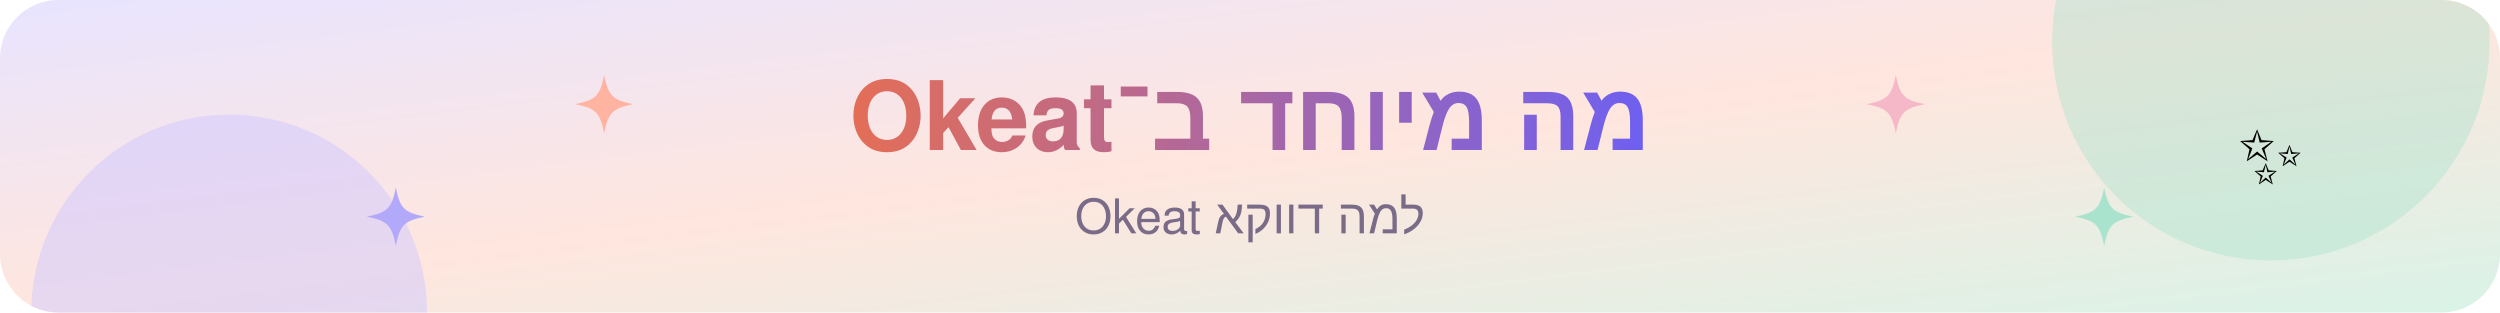
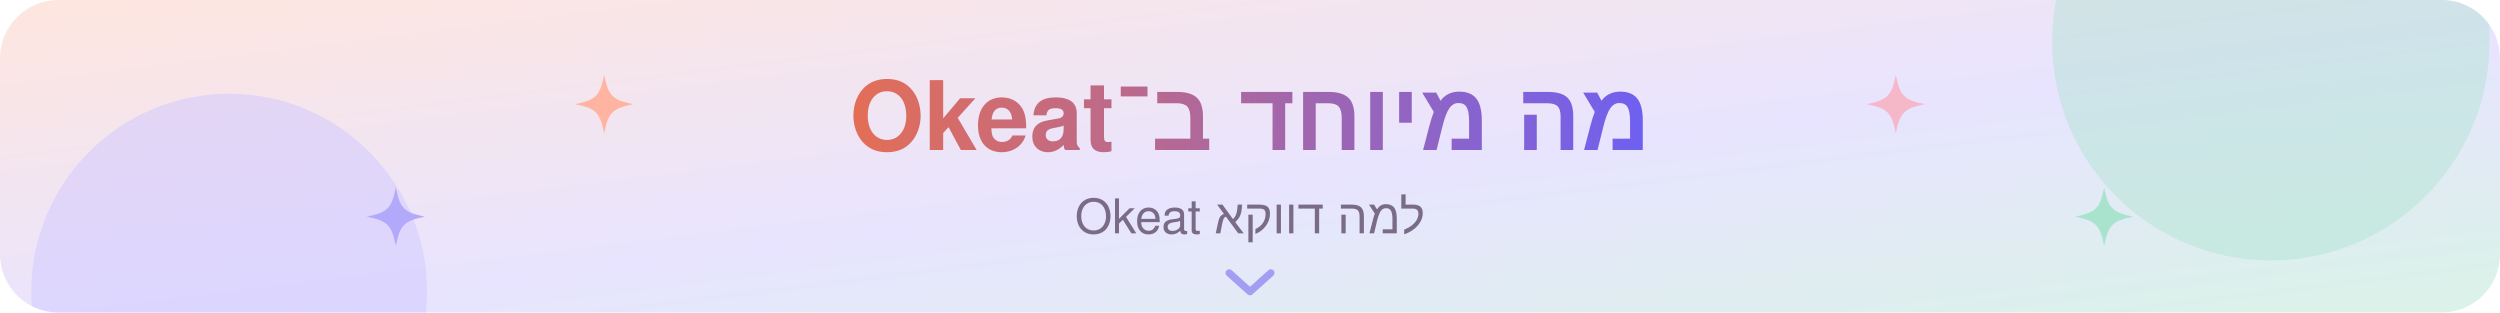
<svg xmlns="http://www.w3.org/2000/svg" viewBox="0 0 1200 150" width="1200" height="150" role="img" aria-label="מה מיוחד ב־Okeat">
  <defs>
    <linearGradient id="bg" x1="0" y1="0" x2="1" y2="1">
-       <stop offset="0" stop-color="#E8E4FF" />
-       <stop offset=".5" stop-color="#FFE6DE" />
+       <stop offset="0" stop-color="#FFE6DE" />
+       <stop offset=".55" stop-color="#E8E4FF" />
      <stop offset="1" stop-color="#D9F3E7" />
    </linearGradient>
    <linearGradient id="t" x1="0" y1="0" x2="1" y2="0">
      <stop offset="0" stop-color="#E36E57" />
      <stop offset="1" stop-color="#6F60F0" />
    </linearGradient>
    <clipPath id="c">
      <rect width="1200" height="150" rx="28" />
    </clipPath>
    <path id="s" d="M0-14C2-4 4-2 14 0 4 2 2 4 0 14-2 4-4 2-14 0-4-2-2-4 0-14Z" />
+     <path id="pin" d="M0 0C-5-9-22-20-22-37a22 22 0 0 1 44 0C22-20 5-9 0 0Z" />
  </defs>
  <style>
-     .blob{animation:drift 13s ease-in-out infinite alternate}
-     .b2{animation-duration:17s;animation-direction:alternate-reverse}
-     .tw{animation:tw 3.2s ease-in-out infinite}
-     .t2{animation-delay:-1s}.t3{animation-delay:-2s}
-     .pin{animation:bob 2.6s ease-in-out infinite;transform-origin:center}
-     @keyframes drift{to{transform:translate(36px,-14px) scale(1.12)}}
-     @keyframes tw{0%,100%{opacity:.35}50%{opacity:1}}
-     @keyframes bob{0%,100%{transform:translateY(0)}50%{transform:translateY(-6px)}}
-     @media (prefers-reduced-motion:reduce){*{animation:none!important}}
-   </style>
+ .blob{animation:drift 11s ease-in-out infinite alternate}.b2{animation-duration:14s;animation-direction:alternate-reverse}.b3{animation-duration:17s}
+ .bob{animation:bob 3.4s ease-in-out infinite}.d1{animation-delay:-.9s}.d2{animation-delay:-1.8s}.d3{animation-delay:-2.6s}
+ .walk{stroke-dasharray:3 15;animation:walk 3s linear infinite}
+ .tw{animation:tw 3.2s ease-in-out infinite}.t2{animation-delay:-1s}.t3{animation-delay:-2s}
+ .rise{animation:rise .9s ease-out both}.r2{animation-delay:.2s}
+ @keyframes drift{to{transform:translate(40px,-20px) scale(1.12)}}
+ @keyframes bob{0%,100%{transform:translateY(0)}50%{transform:translateY(-10px)}}
+ @keyframes walk{to{stroke-dashoffset:-54}}
+ @keyframes tw{0%,100%{opacity:.35}50%{opacity:1}}
+ @keyframes rise{from{opacity:0;transform:translateY(16px)}}
+ @media (prefers-reduced-motion:reduce){*{animation:none!important}}
+ </style>
  <g clip-path="url(#c)">
    <rect width="1200" height="150" fill="url(#bg)" />
-     <circle class="blob" cx="110" cy="150" r="95" fill="#CFC8FF" opacity=".5" />
+     <circle class="blob" cx="110" cy="140" r="95" fill="#CFC8FF" opacity=".5" />
    <circle class="blob b2" cx="1090" cy="20" r="105" fill="#A9E3CD" opacity=".42" />
    <use class="tw" href="#s" x="290" y="50" fill="#FFB4A2" />
    <use class="tw t2" href="#s" x="190" y="104" fill="#B3A9FA" />
    <use class="tw t3" href="#s" x="910" y="50" fill="#F5B8C8" />
    <use class="tw" href="#s" x="1010" y="104" fill="#A9E3CD" />
-     <g class="pin" transform="translate(1090 88)">
-       <text font-size="38" text-anchor="middle">✨</text>
+     <g font-family="-apple-system,BlinkMacSystemFont,'Segoe UI',Helvetica,Arial,sans-serif" text-anchor="middle" direction="rtl">
+       <text x="600" y="72.0" font-size="46" font-weight="800" fill="url(#t)">מה מיוחד ב־Okeat</text>
+       <text x="600" y="112.0" font-size="23" fill="#7A6B88">למה דווקא Okeat</text>
    </g>
-     <g font-family="-apple-system,BlinkMacSystemFont,'Segoe UI',Helvetica,Arial,sans-serif" text-anchor="middle" direction="rtl">
-       <text x="600" y="72" font-size="46" font-weight="800" fill="url(#t)">מה מיוחד ב־Okeat</text>
-       <text x="600" y="112" font-size="23" fill="#7A6B88">למה דווקא Okeat</text>
+     <g transform="translate(600 136)">
+       <g class="bob">
+         <path d="M-10-5l10 9 10-9" fill="none" stroke="#6F60F0" stroke-opacity=".55" stroke-width="3.5" stroke-linecap="round" stroke-linejoin="round" />
+       </g>
    </g>
  </g>
</svg>
